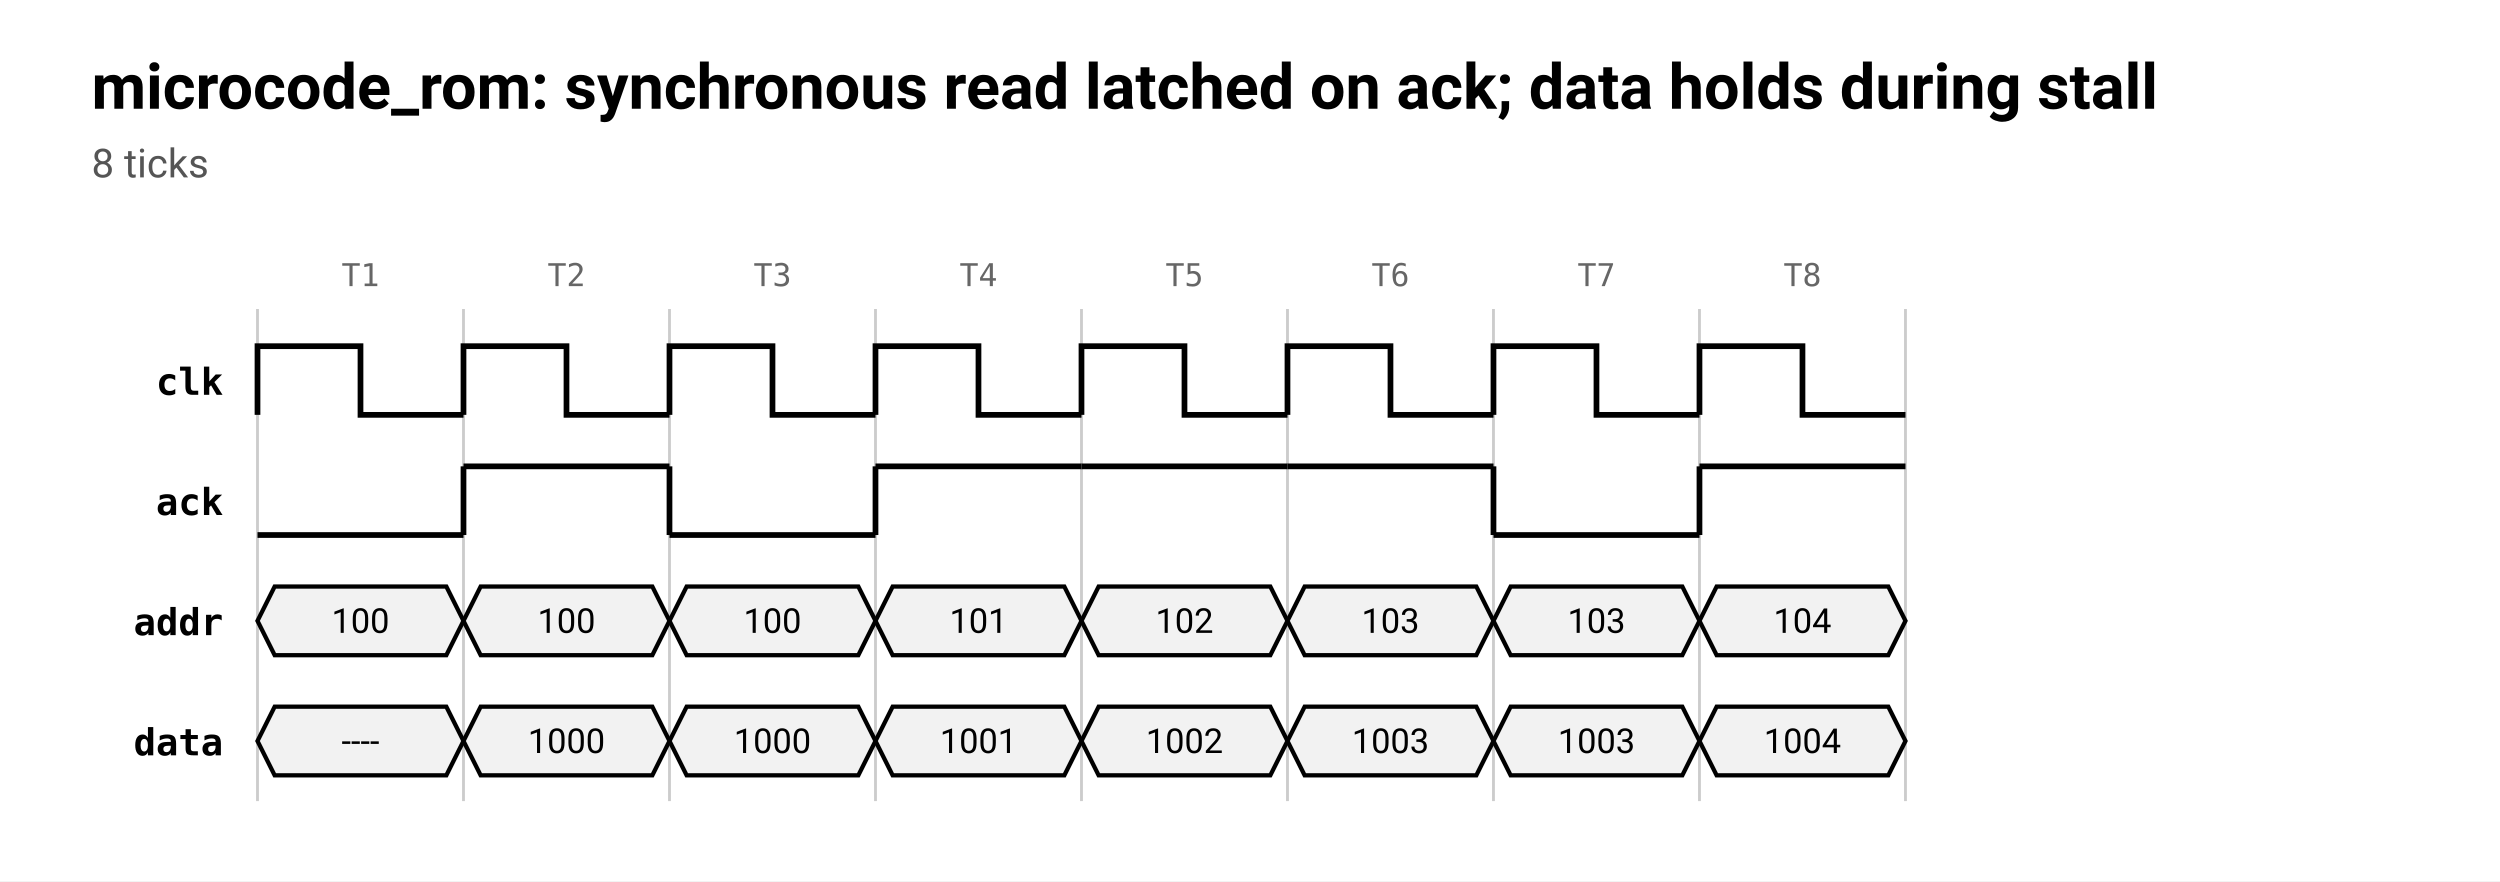
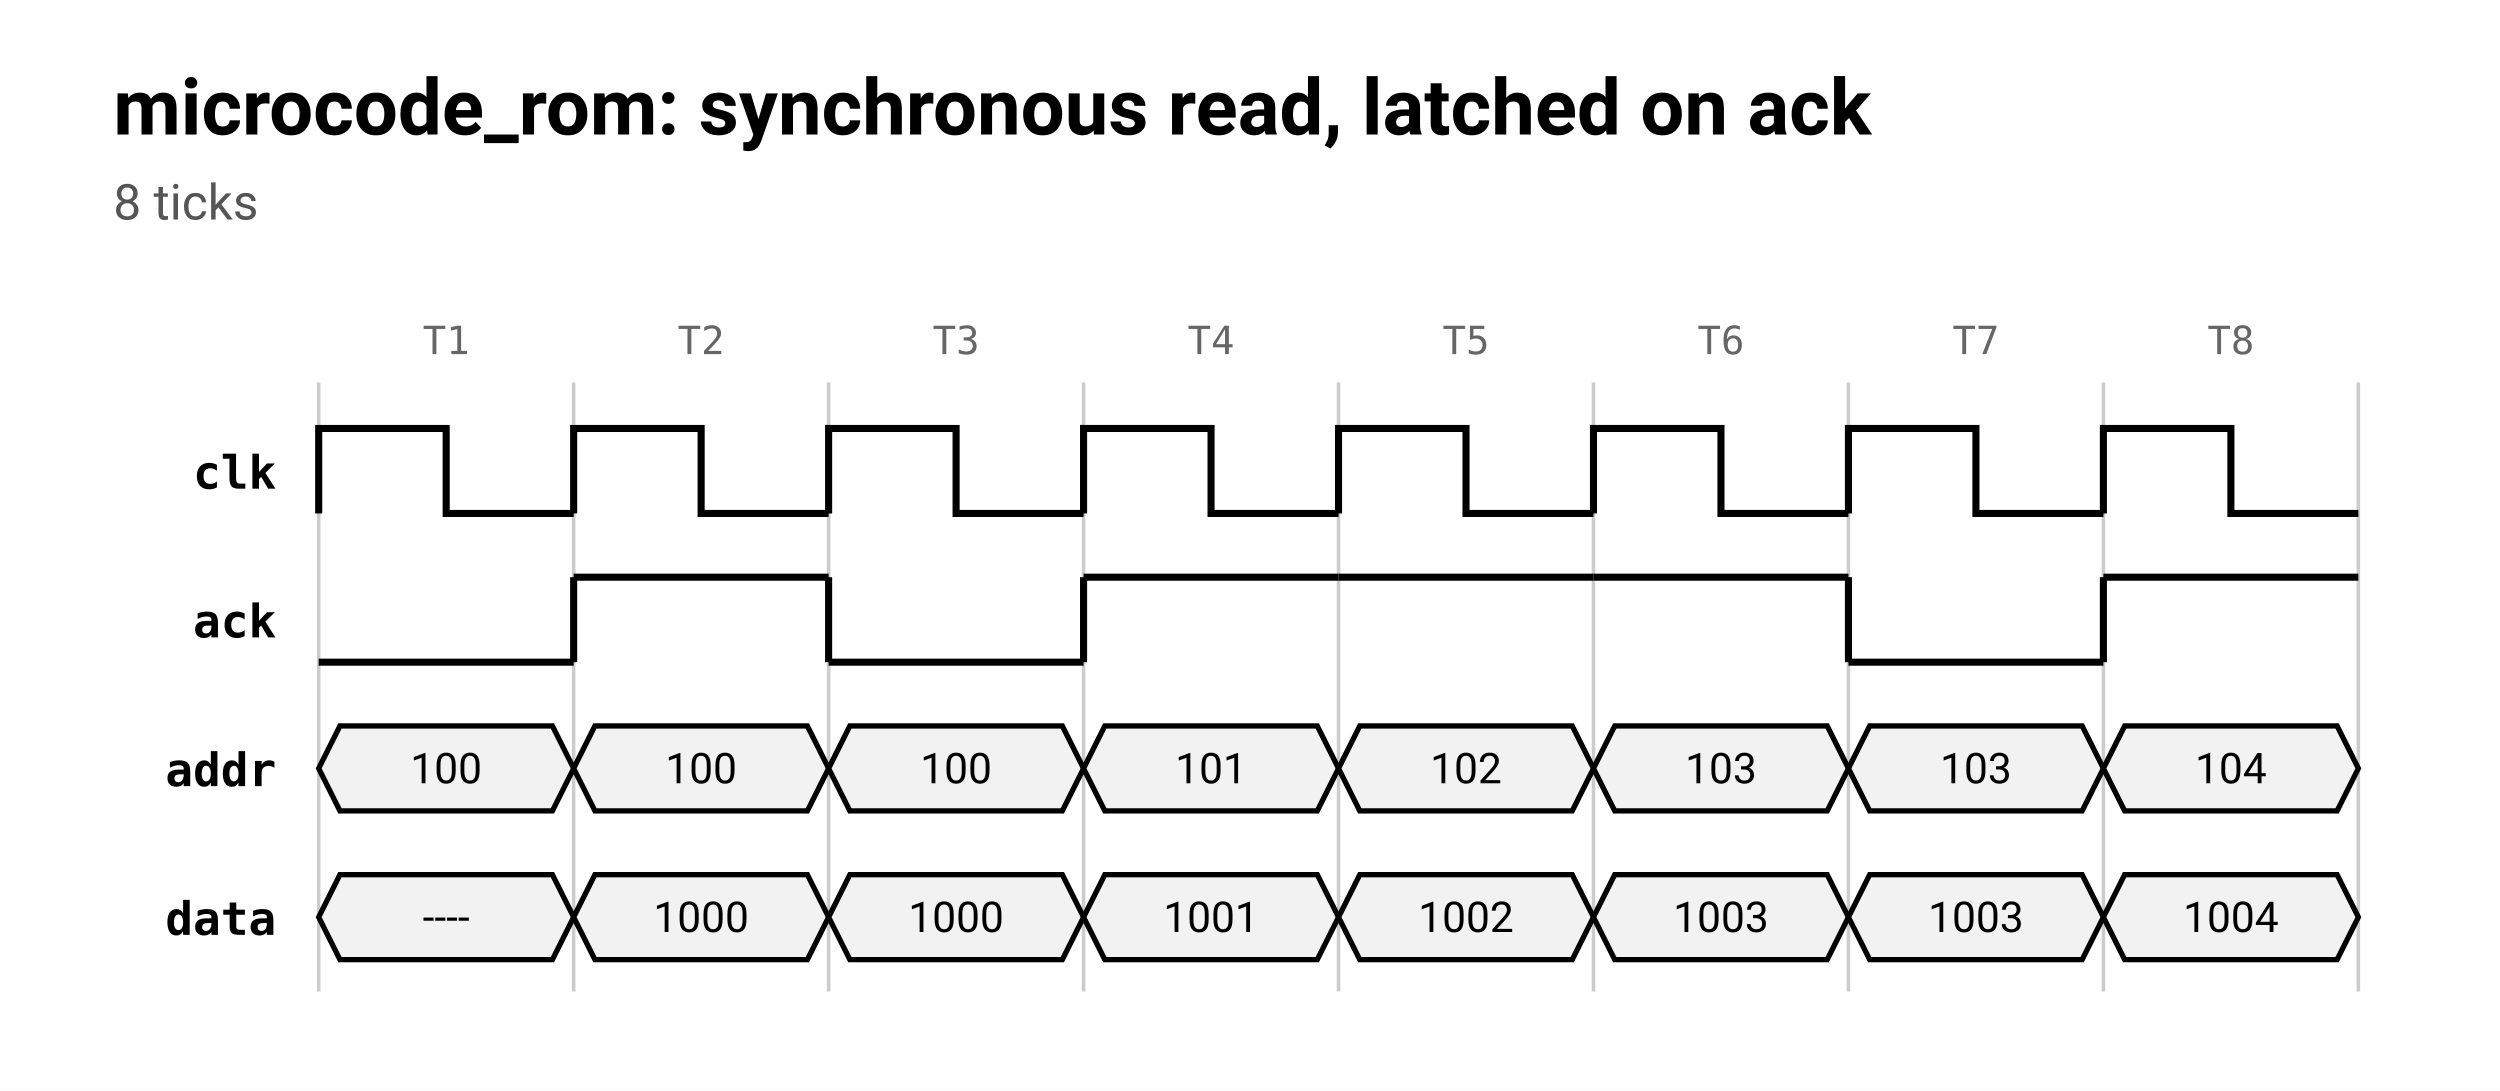
- <svg xmlns="http://www.w3.org/2000/svg" width="873.8" height="308" viewBox="0 0 873.8 308">
+ <svg xmlns="http://www.w3.org/2000/svg" width="706" height="308" viewBox="0 0 706 308">
  <defs>
    <pattern id="hatch" width="6" height="6" patternUnits="userSpaceOnUse" patternTransform="rotate(45)">
      <rect width="6" height="6" fill="#FFFFFF" />
      <line x1="0" y1="0" x2="0" y2="6" stroke="#B0B0B0" stroke-width="2" />
    </pattern>
    <pattern id="xpat" width="8" height="8" patternUnits="userSpaceOnUse">
      <rect width="8" height="8" fill="#FFFFFF" />
      <path d="M0 0L8 8M8 0L0 8" stroke="#C07070" stroke-width="1" />
    </pattern>
    <marker id="arr" viewBox="0 0 10 10" refX="9" refY="5" markerWidth="8" markerHeight="8" orient="auto">
      <path d="M0 0L10 5L0 10z" fill="#000000" />
    </marker>
  </defs>
  <style>text{font-family:-apple-system,BlinkMacSystemFont,"Segoe UI",Roboto,Helvetica,Arial,sans-serif}.m{font-family:ui-monospace,Menlo,Consolas,"DejaVu Sans Mono",monospace}</style>
-   <rect width="873.8" height="308" fill="#FFFFFF" />
-   <text x="32" y="38" font-size="22" font-weight="700" fill="#000000">microcode_rom: synchronous read latched on ack; data holds during stall</text>
+   <rect width="706" height="308" fill="#FFFFFF" />
+   <text x="32" y="38" font-size="22" font-weight="700" fill="#000000">microcode_rom: synchronous read, latched on ack</text>
  <text x="32" y="62" font-size="14" fill="#555555">8 ticks</text>
  <line x1="90" y1="108" x2="90" y2="280" stroke="#CCCCCC" stroke-width="1" />
  <text x="126" y="100" font-size="11" text-anchor="middle" fill="#666666" class="m">T1</text>
  <line x1="162" y1="108" x2="162" y2="280" stroke="#CCCCCC" stroke-width="1" />
  <text x="198" y="100" font-size="11" text-anchor="middle" fill="#666666" class="m">T2</text>
  <line x1="234" y1="108" x2="234" y2="280" stroke="#CCCCCC" stroke-width="1" />
  <text x="270" y="100" font-size="11" text-anchor="middle" fill="#666666" class="m">T3</text>
  <line x1="306" y1="108" x2="306" y2="280" stroke="#CCCCCC" stroke-width="1" />
  <text x="342" y="100" font-size="11" text-anchor="middle" fill="#666666" class="m">T4</text>
  <line x1="378" y1="108" x2="378" y2="280" stroke="#CCCCCC" stroke-width="1" />
  <text x="414" y="100" font-size="11" text-anchor="middle" fill="#666666" class="m">T5</text>
  <line x1="450" y1="108" x2="450" y2="280" stroke="#CCCCCC" stroke-width="1" />
  <text x="486" y="100" font-size="11" text-anchor="middle" fill="#666666" class="m">T6</text>
  <line x1="522" y1="108" x2="522" y2="280" stroke="#CCCCCC" stroke-width="1" />
  <text x="558" y="100" font-size="11" text-anchor="middle" fill="#666666" class="m">T7</text>
  <line x1="594" y1="108" x2="594" y2="280" stroke="#CCCCCC" stroke-width="1" />
  <text x="630" y="100" font-size="11" text-anchor="middle" fill="#666666" class="m">T8</text>
  <line x1="666" y1="108" x2="666" y2="280" stroke="#CCCCCC" stroke-width="1" />
  <text x="78" y="138" font-size="13" text-anchor="end" fill="#000000" font-weight="700" class="m">clk</text>
  <path d="M90 145 L90 121 L126 121 L126 145 L162 145 M162 145 L162 121 L198 121 L198 145 L234 145 M234 145 L234 121 L270 121 L270 145 L306 145 M306 145 L306 121 L342 121 L342 145 L378 145 M378 145 L378 121 L414 121 L414 145 L450 145 M450 145 L450 121 L486 121 L486 145 L522 145 M522 145 L522 121 L558 121 L558 145 L594 145 M594 145 L594 121 L630 121 L630 145 L666 145" fill="none" stroke="#000000" stroke-width="2" />
  <text x="78" y="180" font-size="13" text-anchor="end" fill="#000000" font-weight="700" class="m">ack</text>
  <line x1="90" y1="187" x2="162" y2="187" stroke="#000000" stroke-width="2" />
  <line x1="162" y1="163" x2="234" y2="163" stroke="#000000" stroke-width="2" />
  <line x1="162" y1="163" x2="162" y2="187" stroke="#000000" stroke-width="2" />
  <line x1="234" y1="187" x2="306" y2="187" stroke="#000000" stroke-width="2" />
  <line x1="234" y1="163" x2="234" y2="187" stroke="#000000" stroke-width="2" />
  <line x1="306" y1="163" x2="378" y2="163" stroke="#000000" stroke-width="2" />
  <line x1="306" y1="163" x2="306" y2="187" stroke="#000000" stroke-width="2" />
  <line x1="378" y1="163" x2="450" y2="163" stroke="#000000" stroke-width="2" />
  <line x1="450" y1="163" x2="522" y2="163" stroke="#000000" stroke-width="2" />
  <line x1="522" y1="187" x2="594" y2="187" stroke="#000000" stroke-width="2" />
  <line x1="522" y1="163" x2="522" y2="187" stroke="#000000" stroke-width="2" />
  <line x1="594" y1="163" x2="666" y2="163" stroke="#000000" stroke-width="2" />
  <line x1="594" y1="163" x2="594" y2="187" stroke="#000000" stroke-width="2" />
  <text x="78" y="222" font-size="13" text-anchor="end" fill="#000000" font-weight="700" class="m">addr</text>
  <polygon points="96,205 156,205 162,217 156,229 96,229 90,217" fill="#F2F2F2" stroke="#000000" stroke-width="1.5" />
  <text x="126" y="221.2" font-size="12" text-anchor="middle" fill="#000000">100</text>
  <polygon points="168,205 228,205 234,217 228,229 168,229 162,217" fill="#F2F2F2" stroke="#000000" stroke-width="1.5" />
  <text x="198" y="221.2" font-size="12" text-anchor="middle" fill="#000000">100</text>
  <polygon points="240,205 300,205 306,217 300,229 240,229 234,217" fill="#F2F2F2" stroke="#000000" stroke-width="1.5" />
  <text x="270" y="221.2" font-size="12" text-anchor="middle" fill="#000000">100</text>
  <polygon points="312,205 372,205 378,217 372,229 312,229 306,217" fill="#F2F2F2" stroke="#000000" stroke-width="1.5" />
  <text x="342" y="221.2" font-size="12" text-anchor="middle" fill="#000000">101</text>
  <polygon points="384,205 444,205 450,217 444,229 384,229 378,217" fill="#F2F2F2" stroke="#000000" stroke-width="1.5" />
  <text x="414" y="221.2" font-size="12" text-anchor="middle" fill="#000000">102</text>
  <polygon points="456,205 516,205 522,217 516,229 456,229 450,217" fill="#F2F2F2" stroke="#000000" stroke-width="1.5" />
  <text x="486" y="221.2" font-size="12" text-anchor="middle" fill="#000000">103</text>
  <polygon points="528,205 588,205 594,217 588,229 528,229 522,217" fill="#F2F2F2" stroke="#000000" stroke-width="1.5" />
  <text x="558" y="221.2" font-size="12" text-anchor="middle" fill="#000000">103</text>
  <polygon points="600,205 660,205 666,217 660,229 600,229 594,217" fill="#F2F2F2" stroke="#000000" stroke-width="1.5" />
  <text x="630" y="221.2" font-size="12" text-anchor="middle" fill="#000000">104</text>
  <text x="78" y="264" font-size="13" text-anchor="end" fill="#000000" font-weight="700" class="m">data</text>
  <polygon points="96,247 156,247 162,259 156,271 96,271 90,259" fill="#F2F2F2" stroke="#000000" stroke-width="1.5" />
  <text x="126" y="263.2" font-size="12" text-anchor="middle" fill="#000000">----</text>
  <polygon points="168,247 228,247 234,259 228,271 168,271 162,259" fill="#F2F2F2" stroke="#000000" stroke-width="1.5" />
  <text x="198" y="263.2" font-size="12" text-anchor="middle" fill="#000000">1000</text>
  <polygon points="240,247 300,247 306,259 300,271 240,271 234,259" fill="#F2F2F2" stroke="#000000" stroke-width="1.5" />
  <text x="270" y="263.2" font-size="12" text-anchor="middle" fill="#000000">1000</text>
  <polygon points="312,247 372,247 378,259 372,271 312,271 306,259" fill="#F2F2F2" stroke="#000000" stroke-width="1.5" />
  <text x="342" y="263.2" font-size="12" text-anchor="middle" fill="#000000">1001</text>
  <polygon points="384,247 444,247 450,259 444,271 384,271 378,259" fill="#F2F2F2" stroke="#000000" stroke-width="1.5" />
  <text x="414" y="263.2" font-size="12" text-anchor="middle" fill="#000000">1002</text>
  <polygon points="456,247 516,247 522,259 516,271 456,271 450,259" fill="#F2F2F2" stroke="#000000" stroke-width="1.5" />
  <text x="486" y="263.2" font-size="12" text-anchor="middle" fill="#000000">1003</text>
  <polygon points="528,247 588,247 594,259 588,271 528,271 522,259" fill="#F2F2F2" stroke="#000000" stroke-width="1.5" />
  <text x="558" y="263.2" font-size="12" text-anchor="middle" fill="#000000">1003</text>
  <polygon points="600,247 660,247 666,259 660,271 600,271 594,259" fill="#F2F2F2" stroke="#000000" stroke-width="1.5" />
  <text x="630" y="263.2" font-size="12" text-anchor="middle" fill="#000000">1004</text>
</svg>
